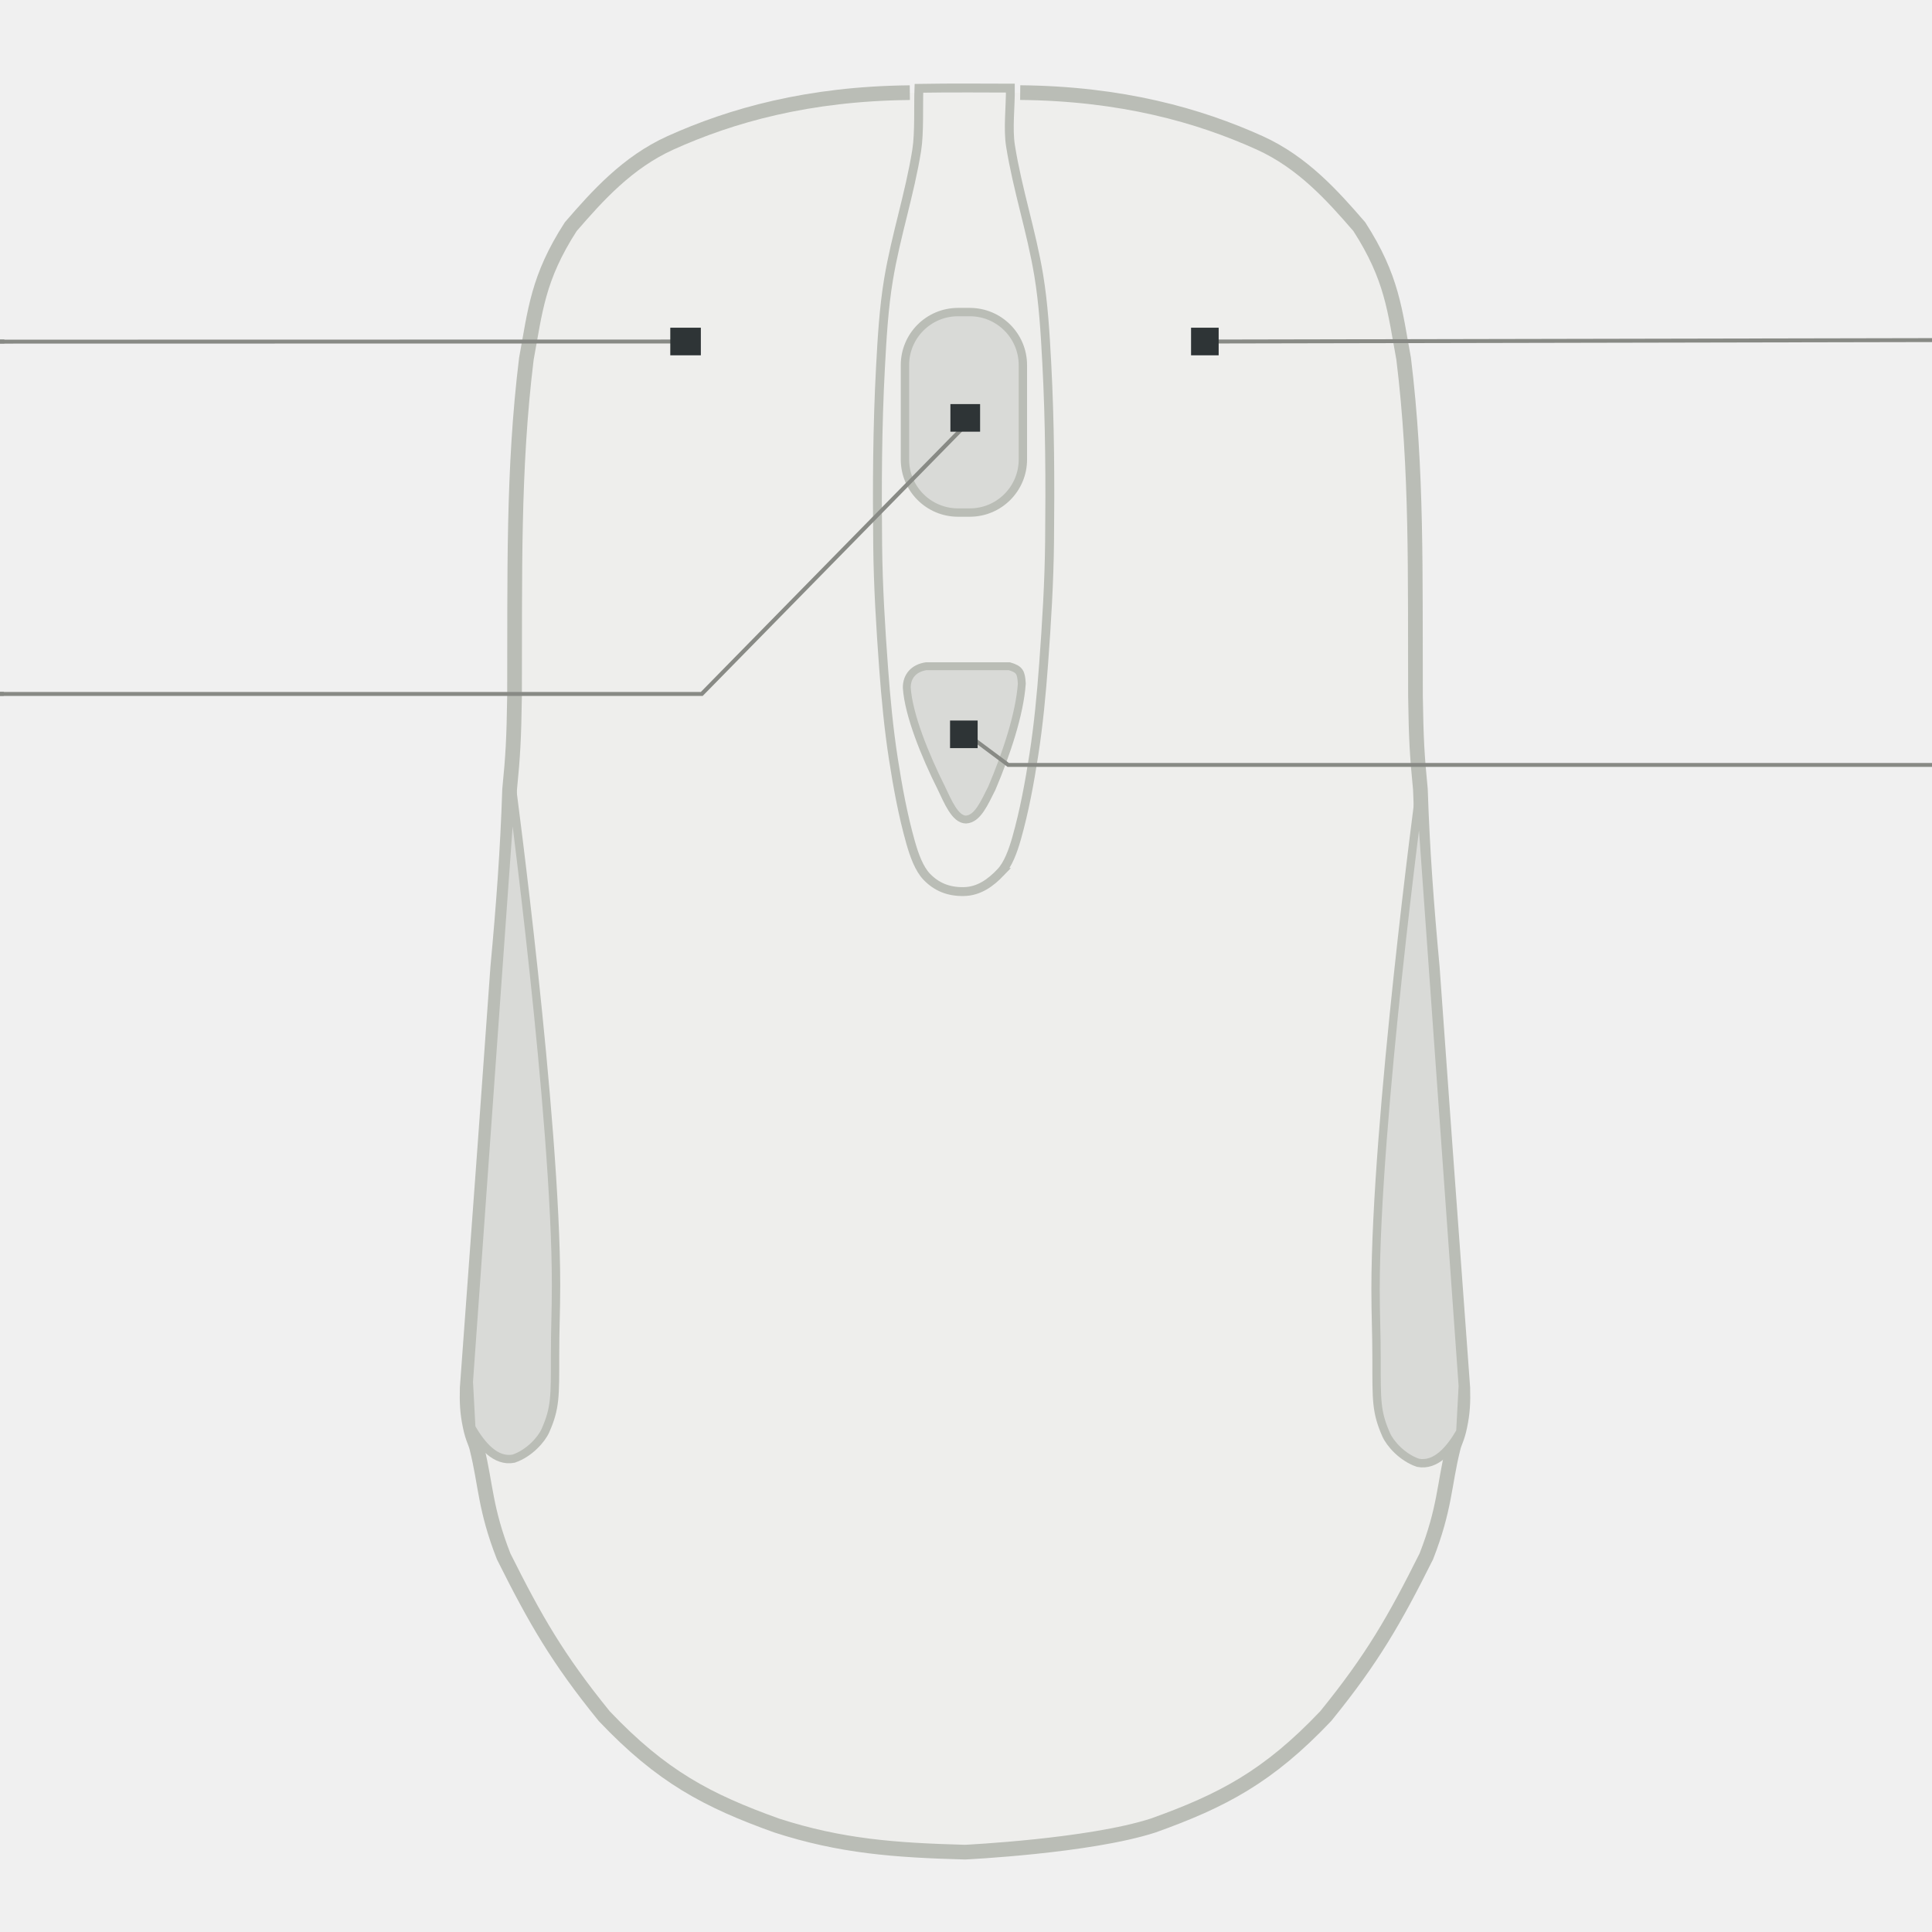
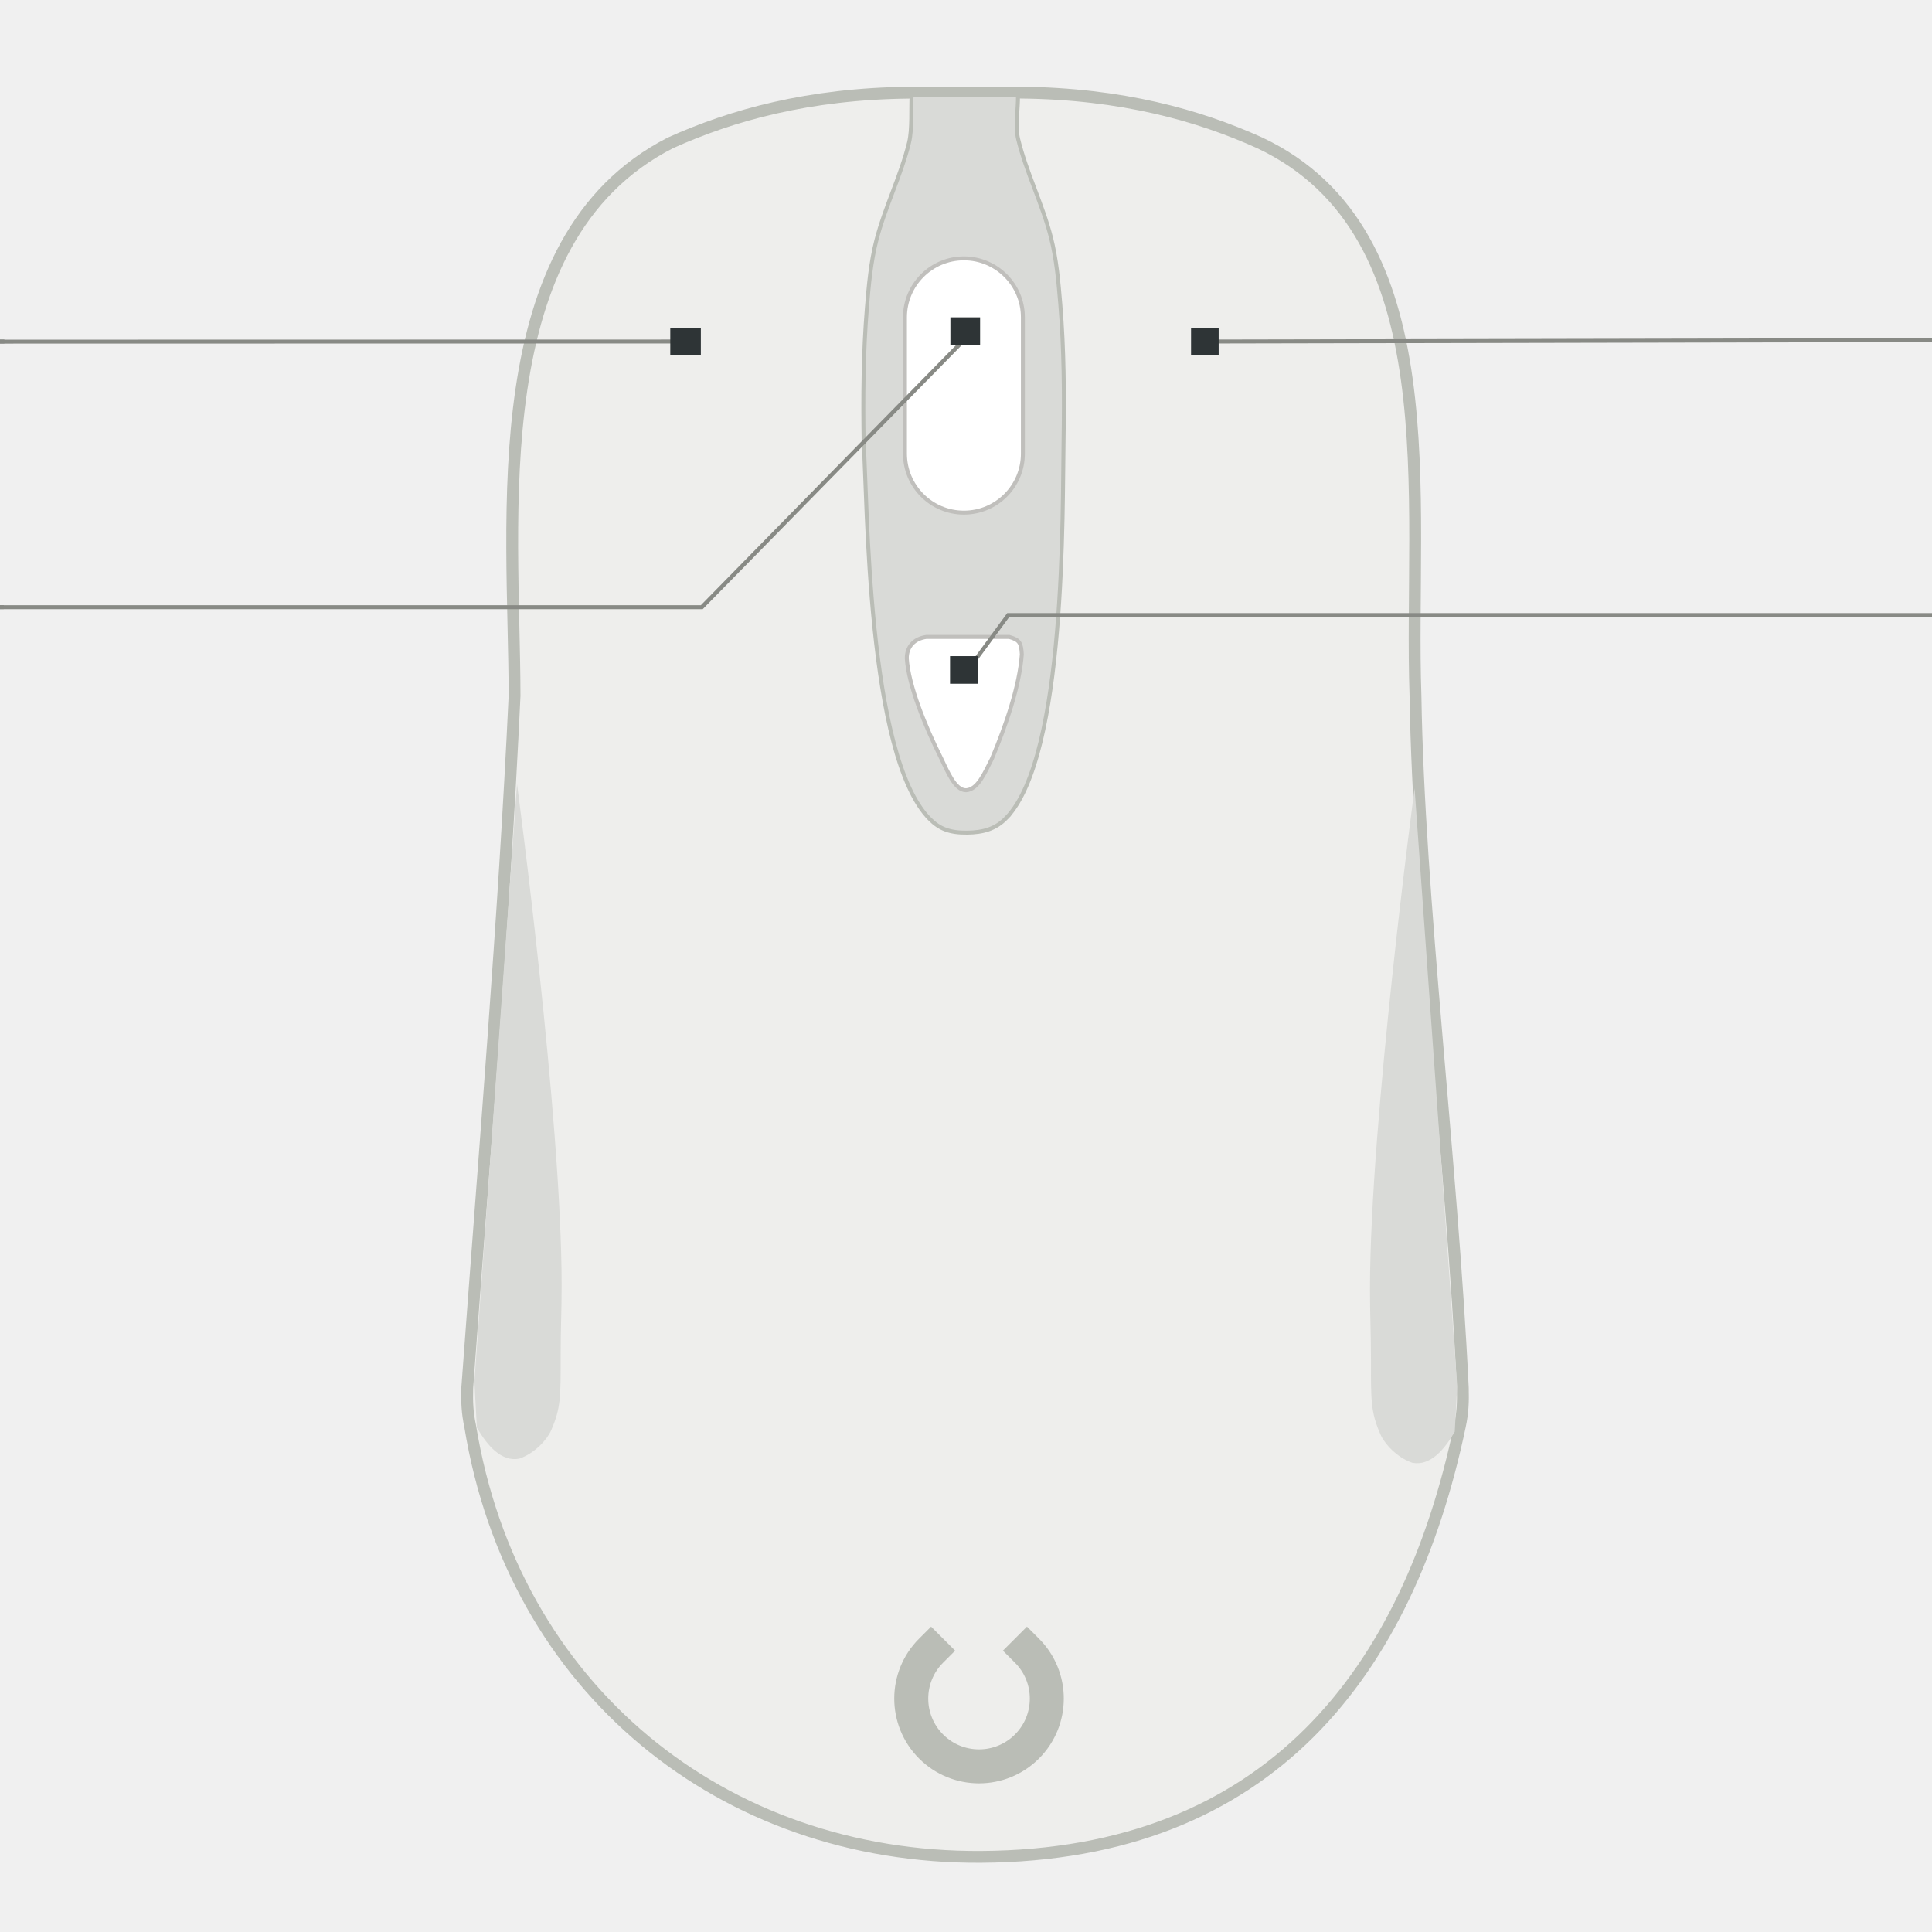
<svg xmlns="http://www.w3.org/2000/svg" width="490" height="490" viewBox="0 0 129.646 129.646" version="1.1" id="svg8">
  <defs id="defs2" />
  <g id="Device" style="display:inline;opacity:1" transform="translate(0,-167.3542)">
-     <path style="fill:#eeeeec;fill-opacity:1;fill-rule:evenodd;stroke:#babdb6;stroke-width:0.986;stroke-linecap:butt;stroke-linejoin:miter;stroke-miterlimit:4;stroke-dasharray:none;stroke-opacity:1" d="m 61.053,173.572 c -6.813,0.066 -11.972,1.521 -16.073,3.373 -2.887,1.312 -4.888,3.55 -6.681,5.622 -2.216,3.434 -2.381,5.636 -2.977,8.864 -0.919,7.494 -0.763,14.473 -0.794,22.622 -0.044,2.921 -0.105,3.991 -0.331,6.284 -0.132,4.051 -0.413,7.822 -0.794,11.906 l -0.86,11.972 -1.191,16.272 c -0.025,0.943 -10e-7,1.654 0.198,2.58 0.172,0.84 0.352,1.032 0.463,1.521 0.595,2.403 0.529,3.996 1.786,7.21 2.117,4.233 3.605,6.846 6.747,10.716 3.859,4.068 6.929,5.677 11.576,7.342 4.293,1.39 7.92,1.658 12.634,1.786 0,0 8.341,-0.399 12.634,-1.79 4.647,-1.665 7.717,-3.274 11.576,-7.342 3.142,-3.87 4.63,-6.482 6.747,-10.716 1.257,-3.214 1.191,-4.807 1.786,-7.21 0.111,-0.49 0.291,-0.681 0.463,-1.521 0.198,-0.926 0.223,-1.637 0.198,-2.58 L 96.97,244.212 96.11,232.239 c -0.38,-4.085 -0.661,-7.855 -0.794,-11.906 -0.226,-2.293 -0.287,-3.362 -0.331,-6.284 -0.031,-8.149 0.126,-15.128 -0.794,-22.622 -0.595,-3.227 -0.761,-5.429 -2.977,-8.864 -1.793,-2.073 -3.793,-4.311 -6.681,-5.622 -4.101,-1.852 -9.26,-3.307 -16.073,-3.373" id="path926" />
-     <path style="fill:#eeeeec;fill-opacity:1;stroke:#babdb6;stroke-width:0.596;stroke-linecap:butt;stroke-linejoin:miter;stroke-miterlimit:4;stroke-dasharray:none;stroke-opacity:1" d="m 67.136,225.902 c 0.512,-0.532 0.84,-1.438 1.086,-2.307 0.51,-1.801 0.862,-3.705 1.157,-5.615 0.31,-2.002 0.504,-4.046 0.654,-6.09 0.201,-2.731 0.37,-5.474 0.398,-8.222 0.041,-3.981 0.024,-7.973 -0.188,-11.942 -0.106,-1.987 -0.221,-3.99 -0.543,-5.922 -0.492,-2.949 -1.417,-5.704 -1.89,-8.659 -0.186,-1.161 0.004,-2.631 -0.01,-3.877 -1.093,4e-5 -4.098,-0.026 -6.136,0.012 -0.046,1.114 0.039,2.992 -0.147,4.153 -0.473,2.956 -1.398,5.711 -1.89,8.659 -0.322,1.931 -0.436,3.935 -0.543,5.922 -0.213,3.968 -0.23,7.961 -0.188,11.942 0.029,2.748 0.197,5.491 0.398,8.222 0.15,2.044 0.344,4.088 0.654,6.09 0.295,1.91 0.647,3.814 1.157,5.615 0.246,0.87 0.573,1.775 1.086,2.307 0.649,0.674 1.443,1.009 2.473,0.994 1.043,-0.015 1.824,-0.608 2.473,-1.282 z" id="path67" />
-     <rect style="display:inline;opacity:1;fill:#d9dad7;fill-opacity:1;stroke:#babdb6;stroke-width:0.561;stroke-miterlimit:4;stroke-dasharray:none;stroke-opacity:1" id="button2" width="7.914" height="13.453" x="60.726" y="188.296" ry="3.561" />
-     <path style="fill:#d9dad7;fill-opacity:1;stroke:#babdb6;stroke-width:0.529;stroke-linecap:butt;stroke-linejoin:miter;stroke-miterlimit:4;stroke-dasharray:none;stroke-opacity:1" d="m 63.167,220.229 c 0.413,0.853 0.913,2.124 1.659,2.121 0.787,-0.047 1.236,-1.134 1.731,-2.105 0.963,-2.274 1.866,-4.952 2.011,-7.016 -0.045,-0.754 -0.133,-0.963 -0.842,-1.169 H 62.16 c -0.833,0.12 -1.32,0.669 -1.31,1.45 0.121,1.812 1.213,4.509 2.316,6.719 z" id="button3" />
-     <path style="fill:#d9dad7;fill-opacity:1;stroke:#babdb6;stroke-width:0.561;stroke-linecap:butt;stroke-linejoin:miter;stroke-miterlimit:4;stroke-dasharray:none;stroke-opacity:1" d="m 95.3,220.254 c 0,0 -2.993,22.368 -2.993,33.619 0,1.858 0.066,2.789 0.066,4.729 0,2.725 -0.027,3.505 0.645,5.027 0.261,0.591 1.073,1.523 2.133,1.885 1.196,0.232 2.146,-0.875 2.844,-2.084 0.055,-1.025 0.11,-2.051 0.165,-3.076 z" id="path927" />
+     <path style="fill:#eeeeec;fill-opacity:1;fill-rule:evenodd;stroke:#babdb6;stroke-width:0.794;stroke-linecap:butt;stroke-linejoin:miter;stroke-miterlimit:4;stroke-dasharray:none;stroke-opacity:1" d="m 61.053,173.572 c -6.813,0.066 -11.972,1.521 -16.073,3.373 -12.688,6.482 -10.465,25.226 -10.451,37.108 -0.709,15.074 -1.997,30.341 -3.175,46.434 -0.025,0.943 -10e-7,1.654 0.198,2.58 2.883,17.644 16.964,28.995 34.269,28.893 19.399,-0.114 28.676,-12.458 32.142,-28.897 0.198,-0.926 0.223,-1.637 0.198,-2.58 -0.735,-15.362 -2.96,-32.8 -3.175,-46.434 -0.456,-13.151 2.392,-31.052 -10.451,-37.108 -4.101,-1.852 -9.26,-3.307 -16.073,-3.373 z" id="path926" />
+     <path transform="rotate(-90)" d="m -278.121,68.913 a 4.548,4.548 0 0 1 -6.432,0 4.548,4.548 0 0 1 0,-6.432 4.548,4.548 0 0 1 6.432,0" id="led0" style="color:#000000;display:inline;overflow:visible;vector-effect:none;fill:none;fill-opacity:1;stroke:#babdb6;stroke-width:2.281;stroke-linecap:square;stroke-linejoin:bevel;stroke-miterlimit:4;stroke-dasharray:none;stroke-opacity:1" />
+     <path style="fill:#d9dad7;fill-opacity:1;stroke:#babdb6;stroke-width:0.265;stroke-linecap:butt;stroke-linejoin:miter;stroke-miterlimit:4;stroke-dasharray:none;stroke-opacity:1" d="m 67.539,222.23 c 4.02,-4.183 3.745,-20.738 3.832,-25.372 0.048,-3.027 0.028,-6.062 -0.219,-9.079 -0.124,-1.51 -0.257,-3.034 -0.631,-4.502 -0.572,-2.242 -1.648,-4.336 -2.198,-6.583 -0.216,-0.882 0.005,-2 -0.012,-2.948 -1.272,3e-5 -4.766,-0.019 -7.137,0.009 -0.054,0.847 0.045,2.275 -0.171,3.157 -0.55,2.247 -1.626,4.342 -2.198,6.583 -0.375,1.468 -0.508,2.992 -0.631,4.502 -0.247,3.017 -0.267,6.052 -0.219,9.079 0.262,3.828 0.207,21.008 4.44,25.242 0.645,0.645 1.318,0.928 2.517,0.911 1.061,-0.015 1.903,-0.244 2.628,-0.999 z" id="path67" />
+     <rect style="display:inline;opacity:1;fill:#ffffff;fill-opacity:1;stroke:#c0bfbc;stroke-width:0.265;stroke-miterlimit:4;stroke-dasharray:none;stroke-opacity:1" id="button2" width="7.914" height="17.061" x="60.726" y="184.692" ry="3.957" rx="3.957" />
+     <path style="font-variation-settings:normal;opacity:1;vector-effect:none;fill:#ffffff;fill-opacity:1;stroke:#c0bfbc;stroke-width:0.265;stroke-linecap:butt;stroke-linejoin:miter;stroke-miterlimit:4;stroke-dasharray:none;stroke-dashoffset:0;stroke-opacity:1;-inkscape-stroke:none;stop-color:#000000;stop-opacity:1" d="m 63.167,218.263 c 0.413,0.853 0.913,2.124 1.659,2.121 0.787,-0.047 1.236,-1.134 1.731,-2.105 0.963,-2.274 1.866,-4.952 2.011,-7.016 -0.045,-0.754 -0.133,-0.963 -0.842,-1.169 H 62.16 c -0.833,0.12 -1.32,0.669 -1.31,1.45 0.121,1.812 1.213,4.509 2.316,6.719 z" id="button3" />
+     <path style="fill:#d9dad7;fill-opacity:1;stroke:none;stroke-width:0.561;stroke-linecap:butt;stroke-linejoin:miter;stroke-miterlimit:4;stroke-dasharray:none;stroke-opacity:1" d="m 94.925,220.254 c 0,0 -2.993,22.368 -2.993,33.619 0,1.858 0.066,2.789 0.066,4.729 0,2.725 -0.027,3.505 0.645,5.027 0.261,0.591 1.073,1.523 2.133,1.885 1.196,0.232 2.146,-0.875 2.844,-2.084 0.055,-1.025 0.11,-2.051 0.165,-3.076 z" id="path927" />
    <path style="fill:#eeeeec;fill-opacity:1;stroke:none;stroke-width:0.265px;stroke-linecap:butt;stroke-linejoin:miter;stroke-opacity:1" d="m 74.015,179.005 c -0.37,5.351 -0.74,10.703 -1.109,16.054 5.647,2.609 11.294,5.217 16.94,7.826 0.159,-3.696 0.318,-7.391 0.478,-11.086 -1.117,-3.107 -2.235,-6.213 -3.352,-9.32 -4.319,-1.158 -8.637,-2.316 -12.956,-3.473 z" id="button1" />
    <path style="fill:#eeeeec;fill-opacity:1;stroke:none;stroke-width:0.265px;stroke-linecap:butt;stroke-linejoin:miter;stroke-opacity:1" d="m 43.712,183.427 c -1.214,2.835 -2.428,5.671 -3.642,8.506 0.367,3.651 0.734,7.301 1.101,10.952 5.407,-2.567 10.814,-5.134 16.221,-7.702 -0.307,-5.362 -0.614,-10.723 -0.921,-16.085 -4.253,1.443 -8.506,2.886 -12.759,4.328 z" id="button0" />
-     <path style="display:inline;opacity:1;fill:#d9dad7;fill-opacity:1;stroke:#babdb6;stroke-width:0.561;stroke-linecap:butt;stroke-linejoin:miter;stroke-miterlimit:4;stroke-dasharray:none;stroke-opacity:1" d="m 34.32,219.976 c 0,0 2.993,22.368 2.993,33.619 0,1.858 -0.066,2.789 -0.066,4.729 0,2.725 0.027,3.505 -0.645,5.027 -0.261,0.591 -1.073,1.523 -2.133,1.885 -1.196,0.232 -2.146,-0.875 -2.844,-2.084 -0.055,-1.025 -0.11,-2.051 -0.165,-3.076 z" id="path927-7" />
+     <path style="display:inline;opacity:1;fill:#d9dad7;fill-opacity:1;stroke:none;stroke-width:0.561;stroke-linecap:butt;stroke-linejoin:miter;stroke-miterlimit:4;stroke-dasharray:none;stroke-opacity:1" d="m 34.695,219.976 c 0,0 2.993,22.368 2.993,33.619 0,1.858 -0.066,2.789 -0.066,4.729 0,2.725 0.027,3.505 -0.645,5.027 -0.261,0.591 -1.073,1.523 -2.133,1.885 -1.196,0.232 -2.146,-0.875 -2.844,-2.084 -0.055,-1.025 -0.11,-2.051 -0.165,-3.076 z" id="path927-7" />
  </g>
  <g id="Buttons" transform="translate(0,-2.645834)" style="display:inline">
    <g transform="matrix(-0.2929453,0,0,0.2645833,70.19679,-40.7172)" style="display:inline" id="button0-path">
      <path style="color:#000000;overflow:visible;opacity:1;vector-effect:none;fill:none;fill-opacity:1;stroke:#888a85;stroke-width:1;stroke-linecap:square;stroke-linejoin:miter;stroke-miterlimit:4;stroke-dasharray:none;stroke-dashoffset:0;stroke-opacity:1;marker:none;marker-start:none;marker-mid:none;marker-end:none;paint-order:normal" d="m 81.663,250.506 157.961,0.035" id="path966" />
      <rect style="color:#000000;overflow:visible;opacity:1;vector-effect:none;fill:#2e3436;fill-opacity:1;stroke:none;stroke-width:2;stroke-linecap:square;stroke-linejoin:miter;stroke-miterlimit:4;stroke-dasharray:none;stroke-dashoffset:0;stroke-opacity:1;marker:none;marker-start:none;marker-mid:none;marker-end:none;paint-order:normal" id="rect976" width="7" height="7" x="79.083" y="247.006" />
      <rect y="250.006" x="238.624" height="1" width="1" id="button0-leader" style="color:#000000;text-align:end;overflow:visible;vector-effect:none;fill:#888a85;fill-opacity:1;stroke:none;stroke-linecap:round" />
    </g>
    <g transform="matrix(0.2645833,0,0,0.2645833,40.50265,-19.549)" style="display:inline" id="button1-path">
      <path style="color:#000000;overflow:visible;opacity:1;vector-effect:none;fill:none;fill-opacity:1;stroke:#888a85;stroke-width:1;stroke-linecap:square;stroke-linejoin:miter;stroke-miterlimit:4;stroke-dasharray:none;stroke-dashoffset:0;stroke-opacity:1;marker:none;marker-start:none;marker-mid:none;marker-end:none;paint-order:normal" d="m 336.919,170.142 -183.575,0.364" id="path51" />
      <rect style="color:#000000;overflow:visible;opacity:1;vector-effect:none;fill:#2e3436;fill-opacity:1;stroke:none;stroke-width:2;stroke-linecap:square;stroke-linejoin:miter;stroke-miterlimit:4;stroke-dasharray:none;stroke-dashoffset:0;stroke-opacity:1;marker:none;marker-start:none;marker-mid:none;marker-end:none;paint-order:normal" id="rect53" width="7" height="7" x="149" y="167" />
      <rect y="169.753" x="336.919" height="1" width="1" id="button1-leader" style="color:#000000;text-align:start;overflow:visible;vector-effect:none;fill:#888a85;fill-opacity:1;stroke:none;stroke-linecap:round" />
    </g>
-     <g transform="matrix(-0.2847136,0,0,0.2645833,87.49354,-1.443837)" style="display:inline;opacity:1" id="button2-path">
+     <g transform="matrix(-0.2847136,0,0,0.2645833,87.49354,-7.264671)" style="display:inline;opacity:1" id="button2-path">
      <path id="path964-6" d="m 79.211,122.693 62.691,68.764 165.402,1e-5" style="color:#000000;overflow:visible;opacity:1;vector-effect:none;fill:none;fill-opacity:1;stroke:#888a85;stroke-width:1;stroke-linecap:square;stroke-linejoin:miter;stroke-miterlimit:4;stroke-dasharray:none;stroke-dashoffset:0;stroke-opacity:1;marker:none;marker-start:none;marker-mid:none;marker-end:none;paint-order:normal" />
      <rect style="color:#000000;text-align:end;overflow:visible;vector-effect:none;fill:#888a85;fill-opacity:1;stroke:none;stroke-linecap:round" id="button2-leader" width="1" height="1" x="306.405" y="190.934" />
      <rect y="117.943" x="76.303" height="7" width="7" id="rect974-5" style="color:#000000;overflow:visible;opacity:1;vector-effect:none;fill:#2e3436;fill-opacity:1;stroke:none;stroke-width:2;stroke-linecap:square;stroke-linejoin:miter;stroke-miterlimit:4;stroke-dasharray:none;stroke-dashoffset:0;stroke-opacity:1;marker:none;marker-start:none;marker-mid:none;marker-end:none;paint-order:normal" />
    </g>
-     <g transform="matrix(0.2645833,0,0,0.2645833,13.74617,6.811082)" style="display:inline" id="button3-path">
-       <path style="color:#000000;overflow:visible;opacity:1;vector-effect:none;fill:none;fill-opacity:1;stroke:#888a85;stroke-width:1;stroke-linecap:square;stroke-linejoin:miter;stroke-miterlimit:4;stroke-dasharray:none;stroke-dashoffset:0;stroke-opacity:1;marker:none;marker-start:none;marker-mid:none;marker-end:none;paint-order:normal" d="M 438.046,178.257 H 203.754 l -10.41,-7.751" id="path51-1-9-6-0" />
-       <rect style="color:#000000;overflow:visible;opacity:1;vector-effect:none;fill:#2e3436;fill-opacity:1;stroke:none;stroke-width:2;stroke-linecap:square;stroke-linejoin:miter;stroke-miterlimit:4;stroke-dasharray:none;stroke-dashoffset:0;stroke-opacity:1;marker:none;marker-start:none;marker-mid:none;marker-end:none;paint-order:normal" id="rect53-2-3-2-2" width="7" height="7" x="189" y="167" />
+     <g transform="matrix(0.2645833,0,0,0.2645833,13.74617,-3.243085)" style="display:inline" id="button3-path">
+       <path style="color:#000000;overflow:visible;opacity:1;vector-effect:none;fill:none;fill-opacity:1;stroke:#888a85;stroke-width:1;stroke-linecap:square;stroke-linejoin:miter;stroke-miterlimit:4;stroke-dasharray:none;stroke-dashoffset:0;stroke-opacity:1;marker:none;marker-start:none;marker-mid:none;marker-end:none;paint-order:normal" d="M 438.046,178.257 H 203.754 l -10.41,14.164" id="path51-1-9-6-0" />
+       <rect style="color:#000000;overflow:visible;opacity:1;vector-effect:none;fill:#2e3436;fill-opacity:1;stroke:none;stroke-width:2;stroke-linecap:square;stroke-linejoin:miter;stroke-miterlimit:4;stroke-dasharray:none;stroke-dashoffset:0;stroke-opacity:1;marker:none;marker-start:none;marker-mid:none;marker-end:none;paint-order:normal" id="rect53-2-3-2-2" width="7" height="7" x="189" y="188.668" />
      <rect y="177.793" x="438.046" height="1" width="1" id="button3-leader" style="color:#000000;text-align:start;overflow:visible;vector-effect:none;fill:#888a85;fill-opacity:1;stroke:none;stroke-linecap:round" />
    </g>
  </g>
  <g id="LEDs" transform="translate(0,-2.645834)" style="display:none" />
</svg>
